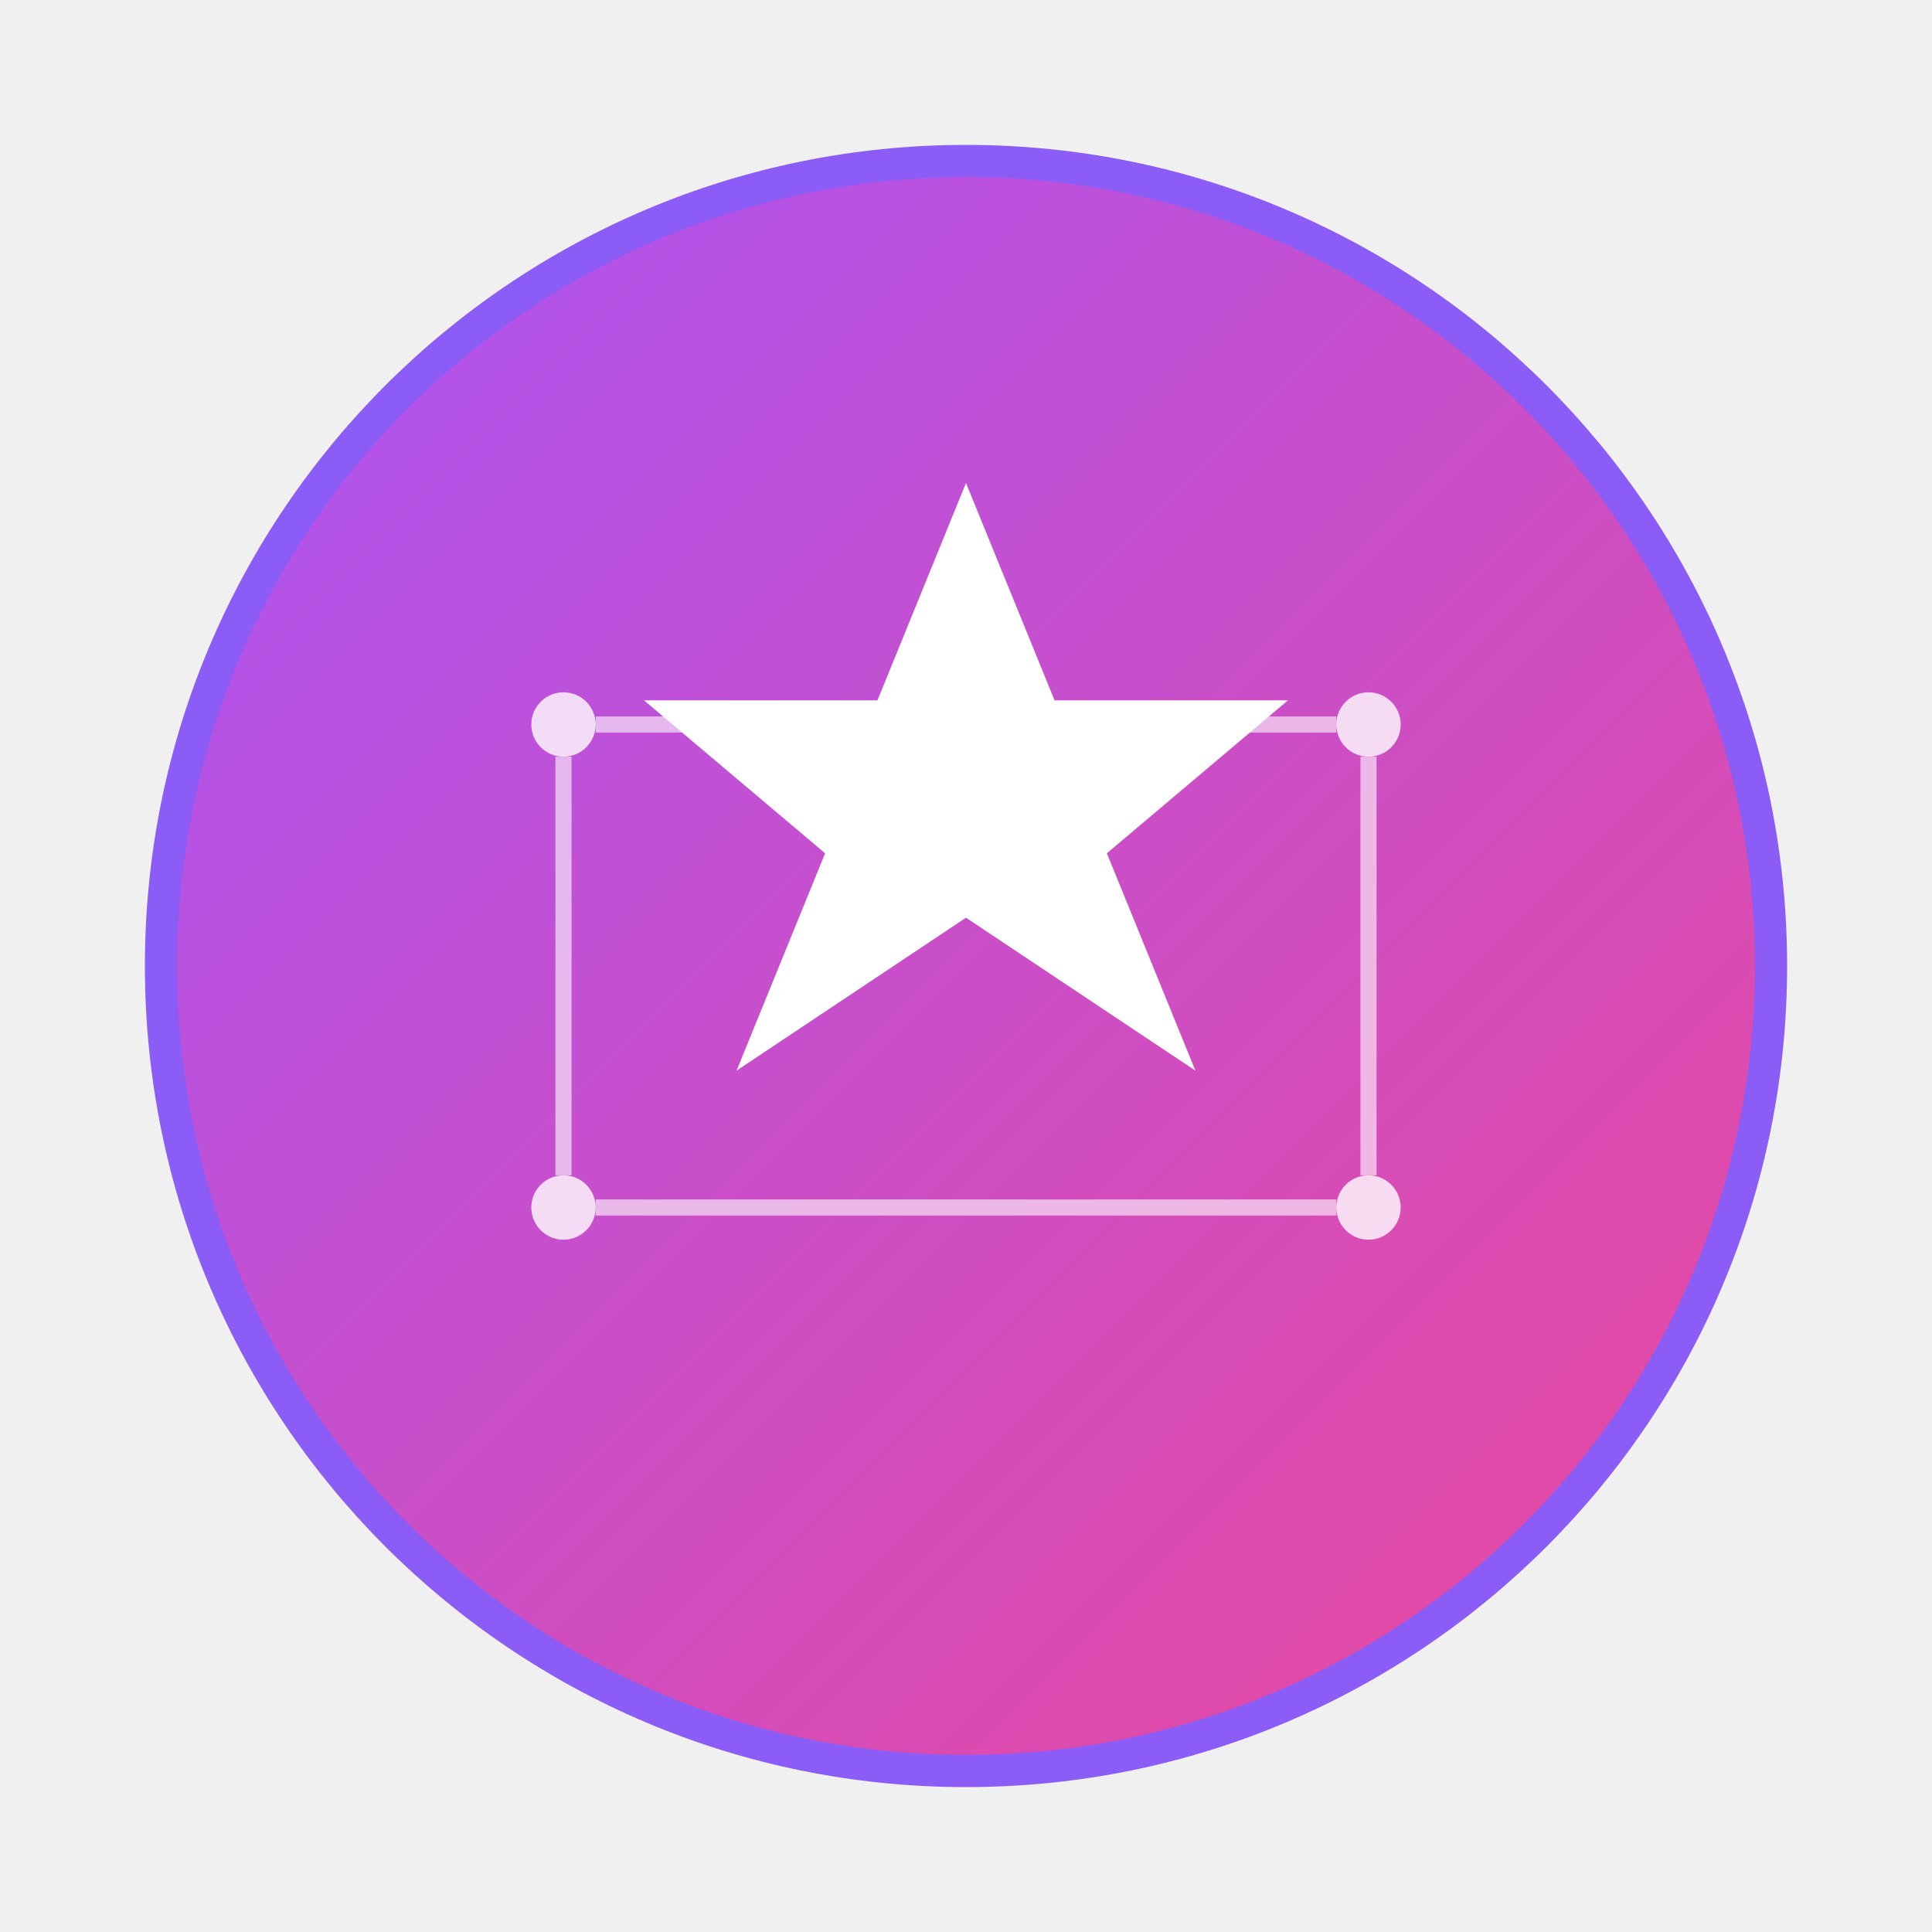
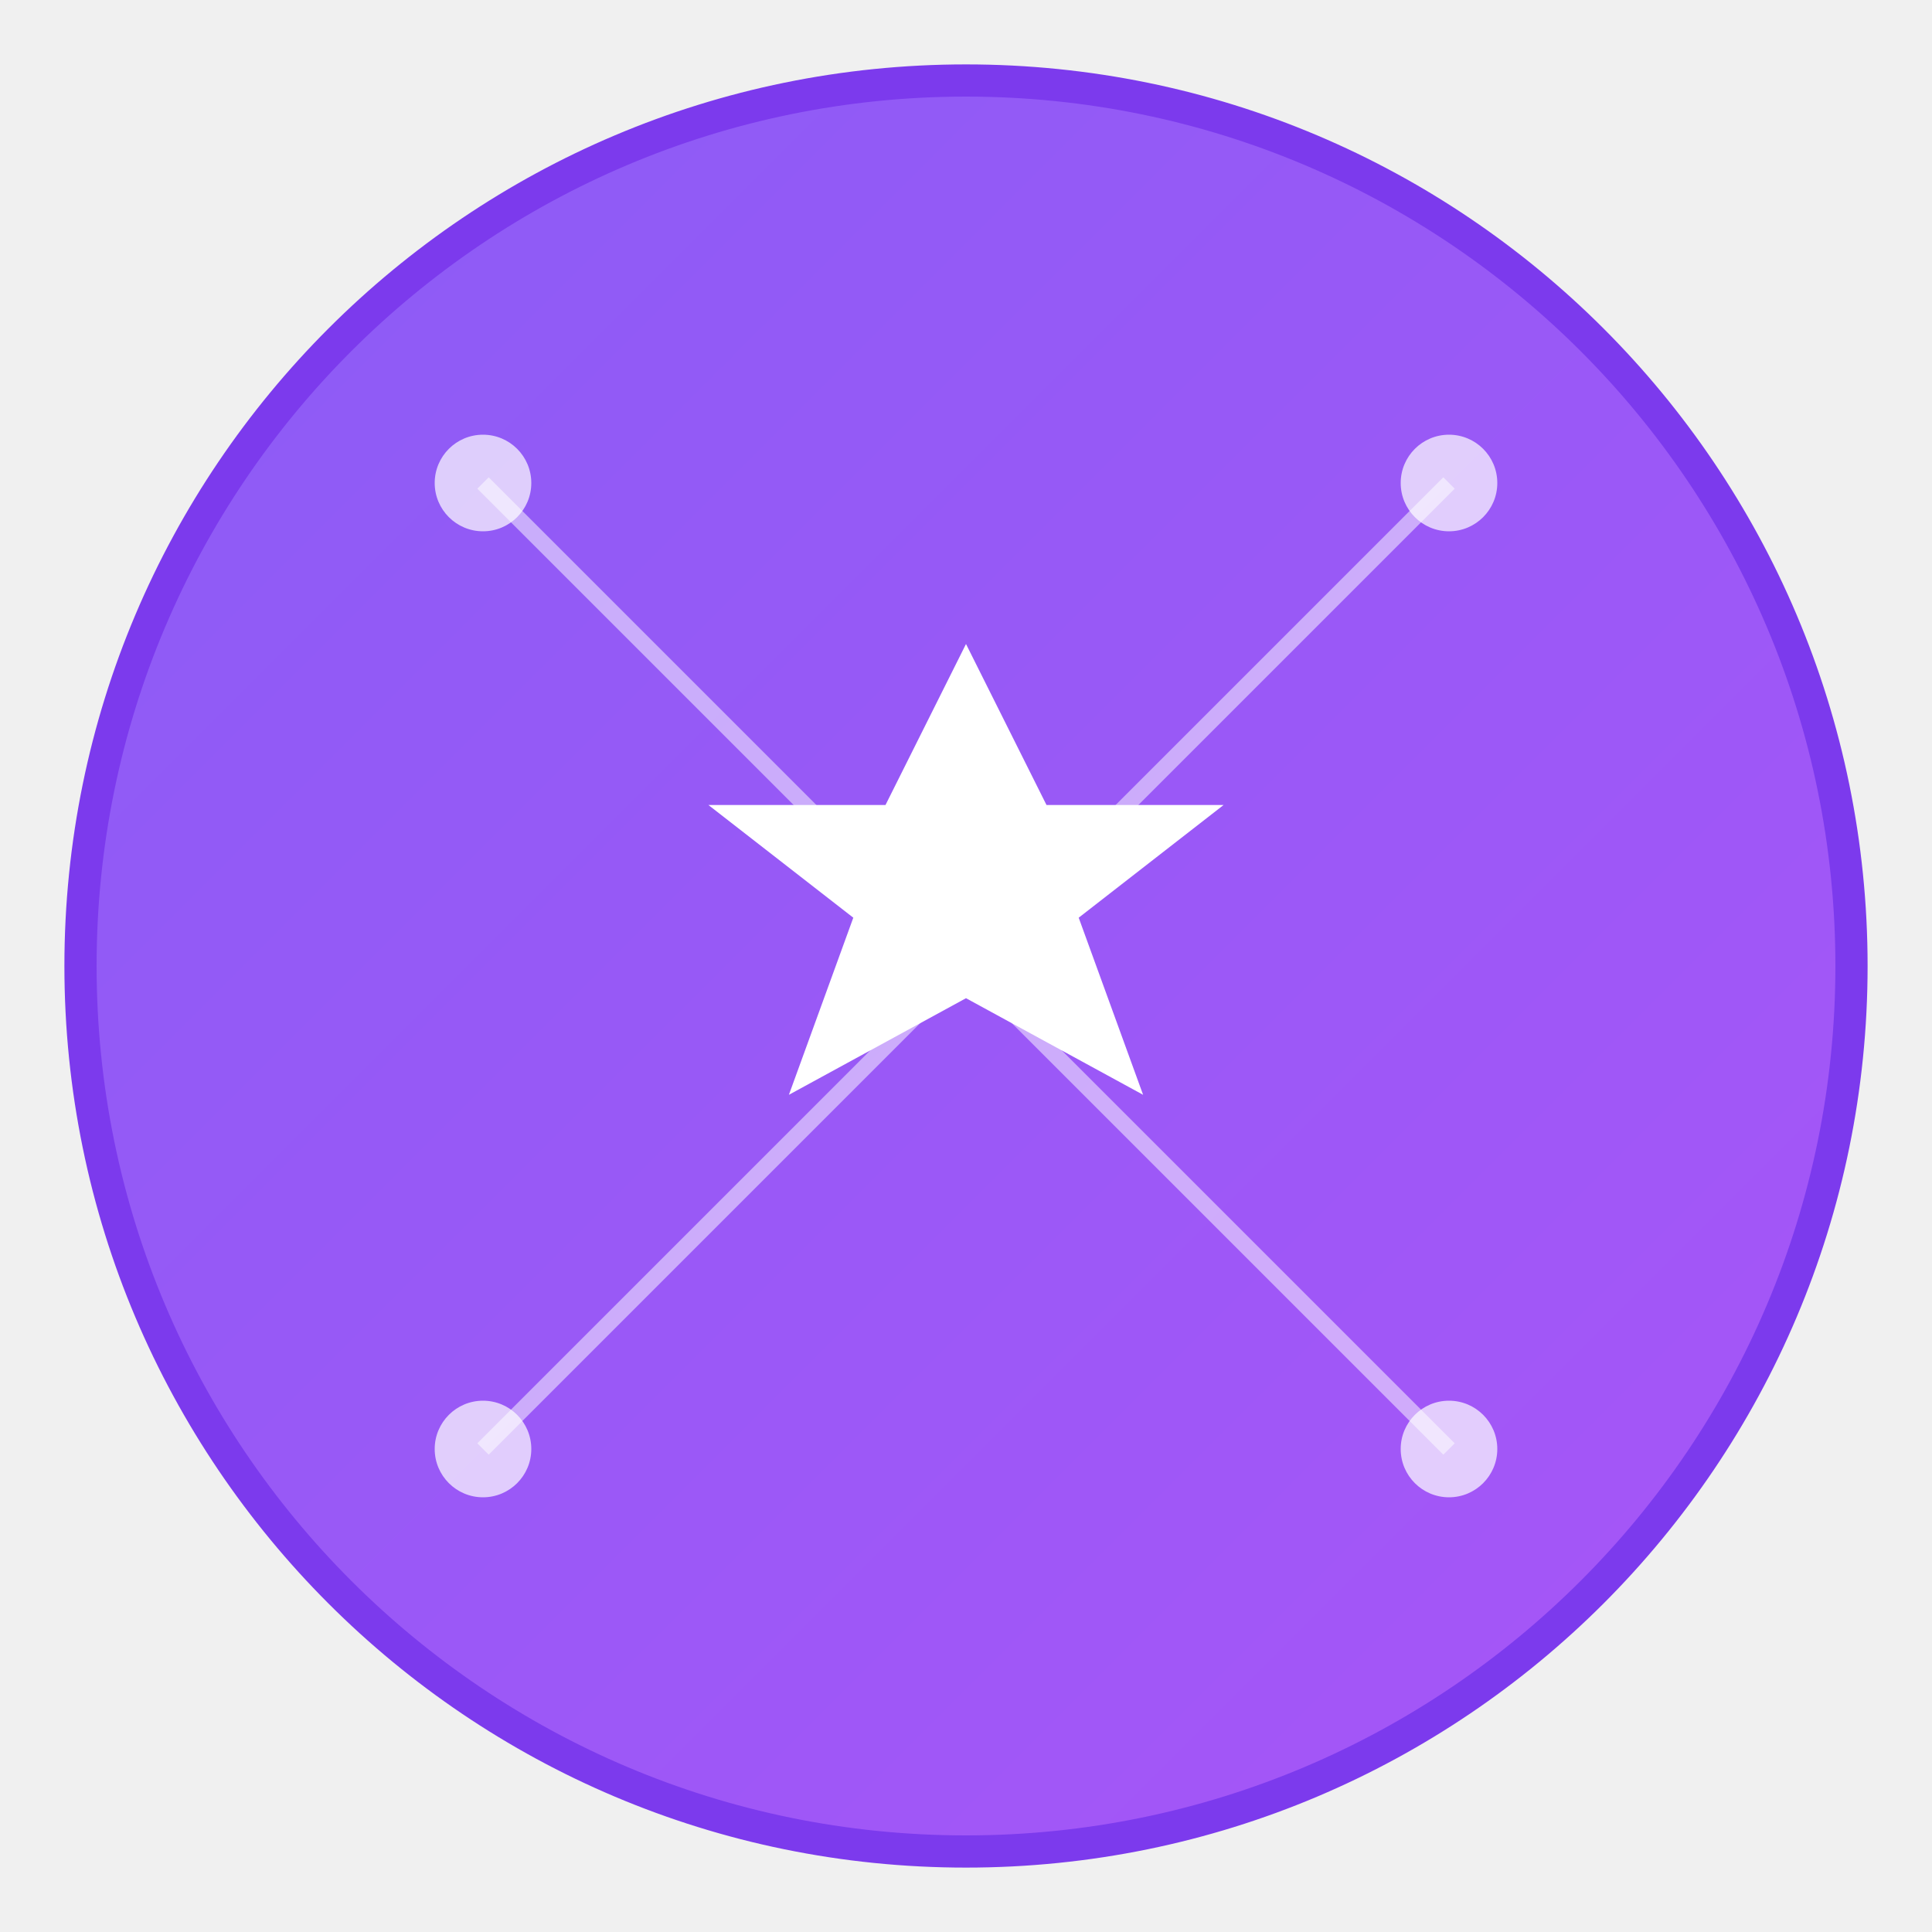
<svg xmlns="http://www.w3.org/2000/svg" width="120" height="120" viewBox="0 0 120 120" fill="none">
-   <circle cx="60" cy="60" r="50" fill="url(#gradient)" stroke="#8B5CF6" stroke-width="2" />
  <defs>
    <linearGradient id="gradient" x1="0%" y1="0%" x2="100%" y2="100%">
-       <stop offset="0%" style="stop-color:#A855F7;stop-opacity:1" />
-       <stop offset="100%" style="stop-color:#EC4899;stop-opacity:1" />
+       <stop offset="0%" style="stop-color:#8B5CF6" />
+       <stop offset="100%" style="stop-color:#A855F7" />
    </linearGradient>
  </defs>
-   <g transform="translate(35, 25)">
-     <path d="M25 5 L30.5 18.5 L45 18.5 L33.75 28 L39.25 41.5 L25 32 L10.75 41.5 L16.25 28 L5 18.5 L19.5 18.5 Z" fill="white" stroke="none" />
-   </g>
-   <circle cx="35" cy="45" r="2" fill="white" opacity="0.8" />
-   <circle cx="85" cy="45" r="2" fill="white" opacity="0.8" />
-   <circle cx="35" cy="75" r="2" fill="white" opacity="0.8" />
-   <circle cx="85" cy="75" r="2" fill="white" opacity="0.8" />
-   <line x1="37" y1="45" x2="83" y2="45" stroke="white" stroke-width="1" opacity="0.6" />
-   <line x1="37" y1="75" x2="83" y2="75" stroke="white" stroke-width="1" opacity="0.6" />
-   <line x1="35" y1="47" x2="35" y2="73" stroke="white" stroke-width="1" opacity="0.6" />
-   <line x1="85" y1="47" x2="85" y2="73" stroke="white" stroke-width="1" opacity="0.6" />
+   <circle cx="60" cy="60" r="55" fill="url(#gradient)" stroke="#7C3AED" stroke-width="2" />
+   <circle cx="30" cy="30" r="3" fill="white" opacity="0.7" />
+   <circle cx="90" cy="30" r="3" fill="white" opacity="0.7" />
+   <circle cx="30" cy="90" r="3" fill="white" opacity="0.7" />
+   <circle cx="90" cy="90" r="3" fill="white" opacity="0.7" />
+   <line x1="30" y1="30" x2="60" y2="60" stroke="white" stroke-width="1" opacity="0.5" />
+   <line x1="90" y1="30" x2="60" y2="60" stroke="white" stroke-width="1" opacity="0.5" />
+   <line x1="30" y1="90" x2="60" y2="60" stroke="white" stroke-width="1" opacity="0.5" />
+   <line x1="90" y1="90" x2="60" y2="60" stroke="white" stroke-width="1" opacity="0.5" />
+   <path d="M60 40 L65 50 L76 50 L67 57 L71 68 L60 62 L49 68 L53 57 L44 50 L55 50 Z" fill="white" />
</svg>
